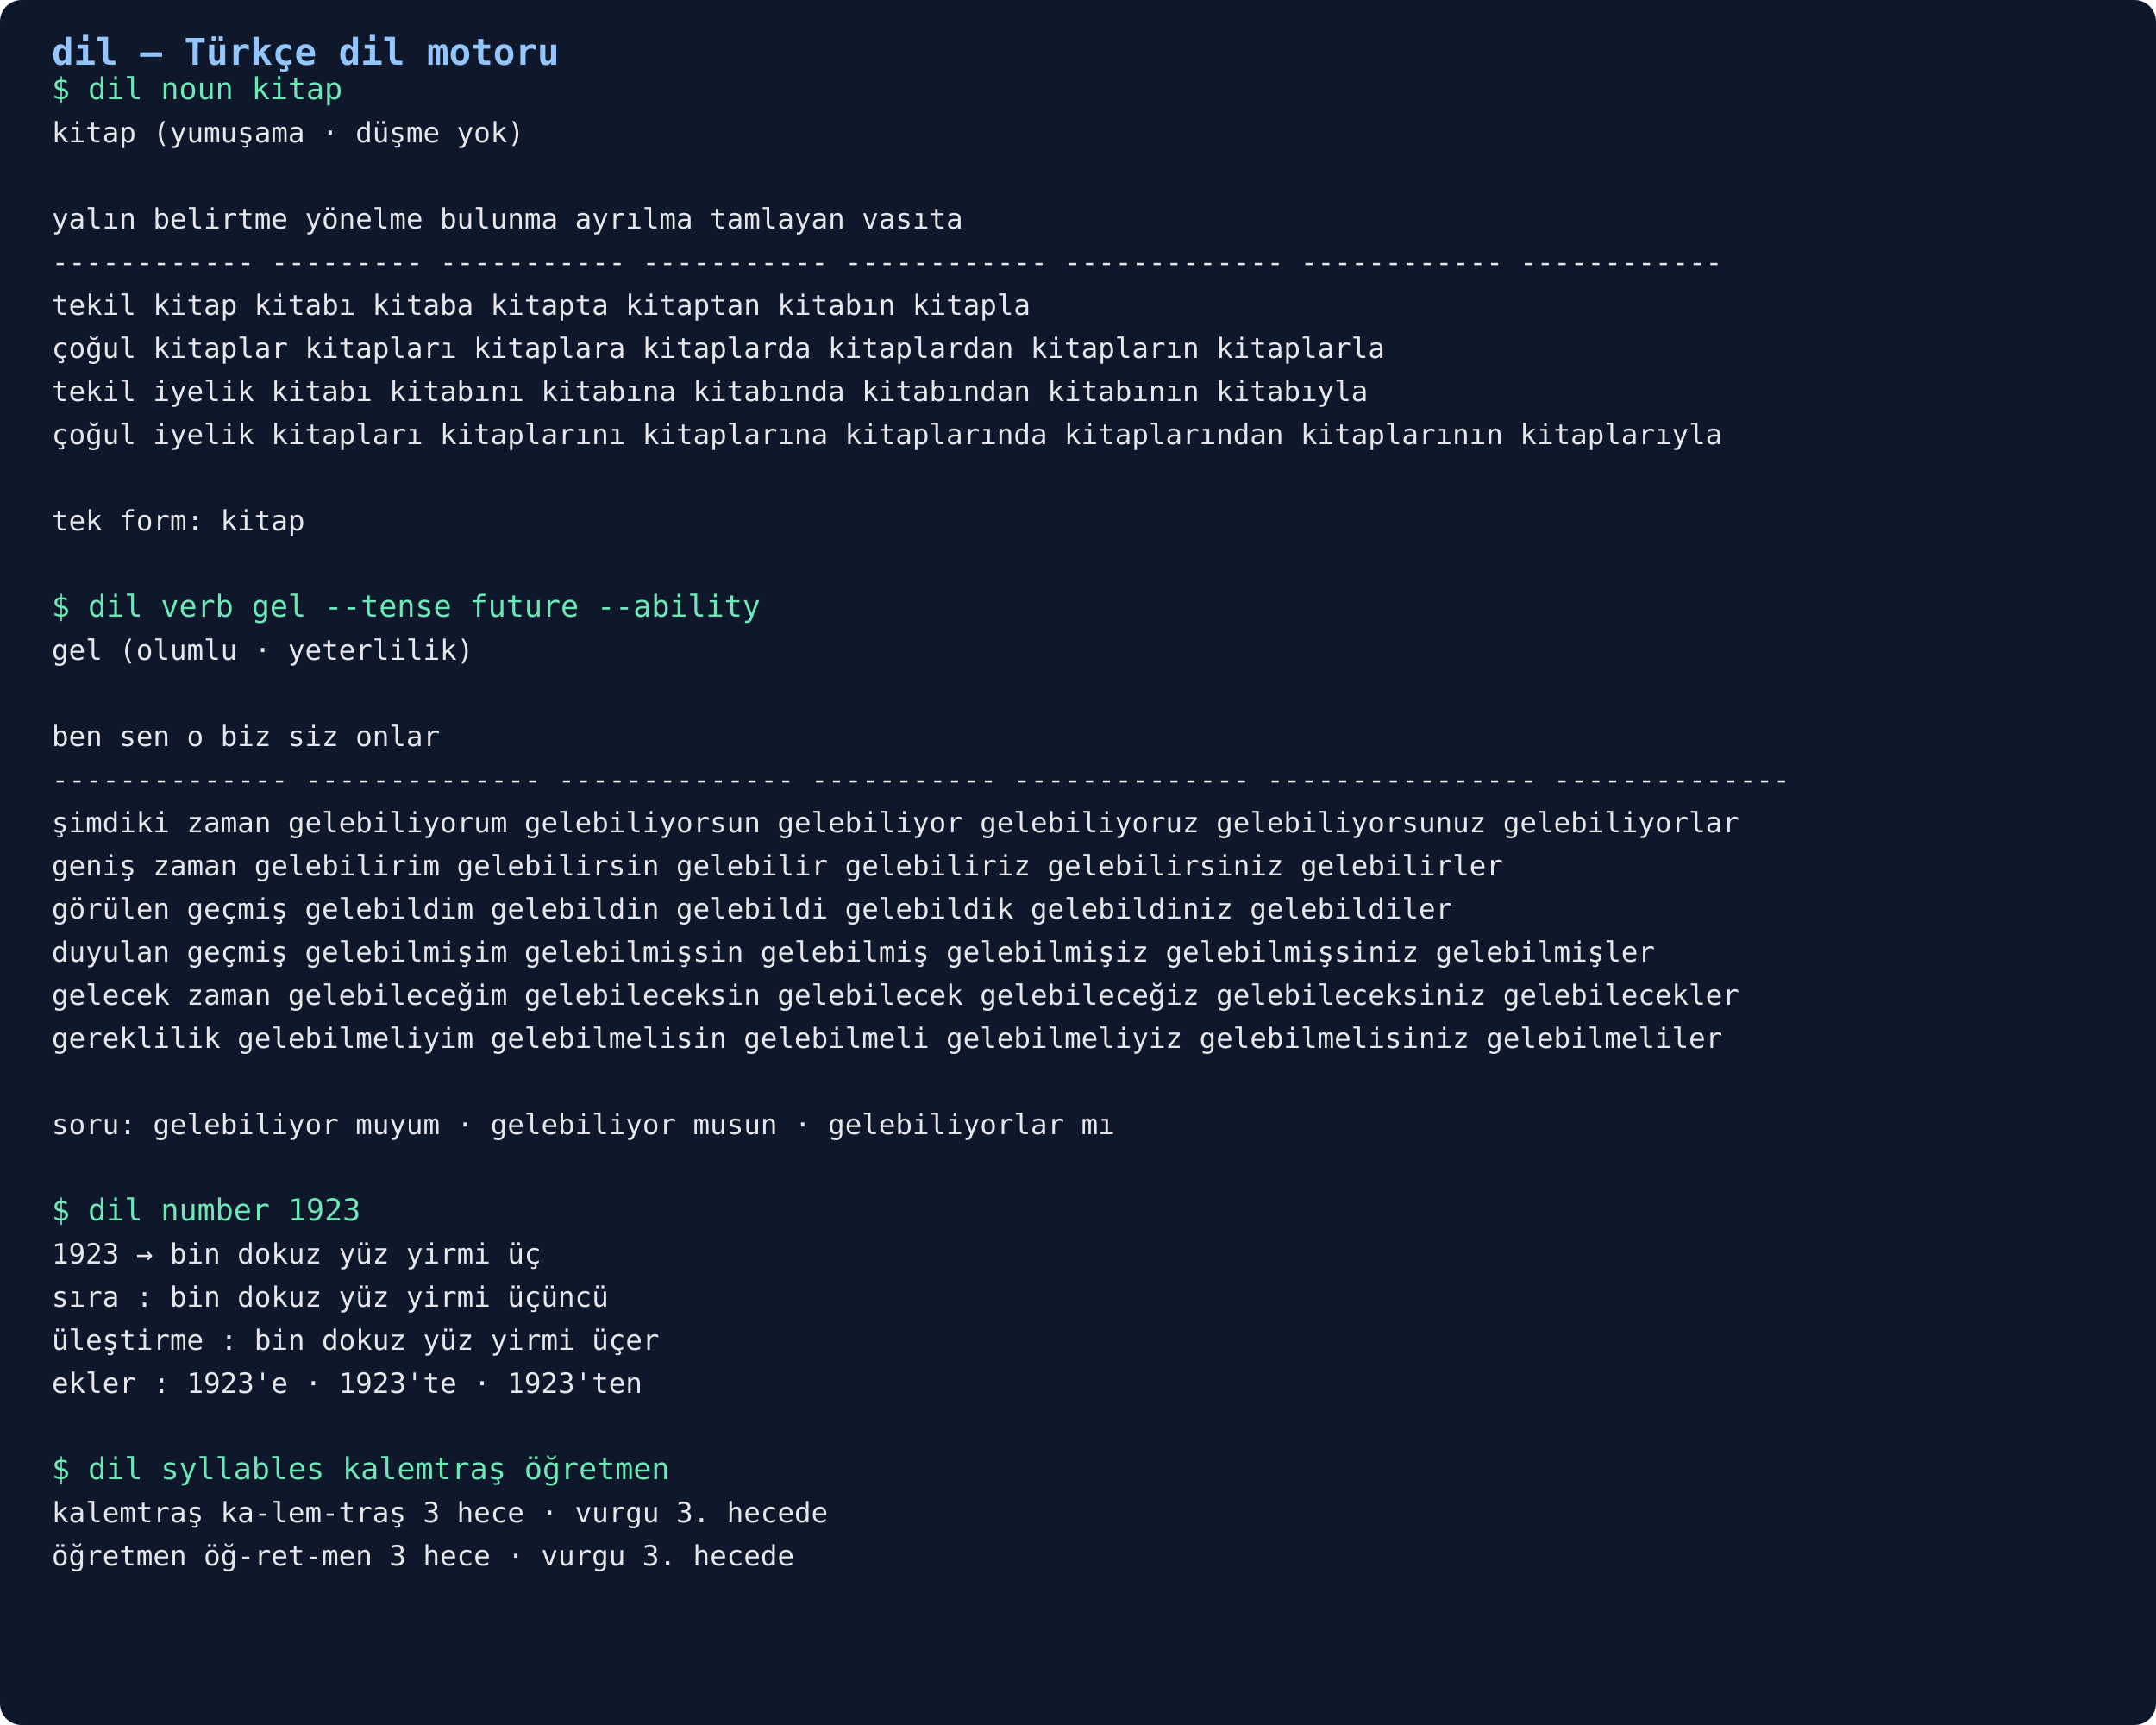
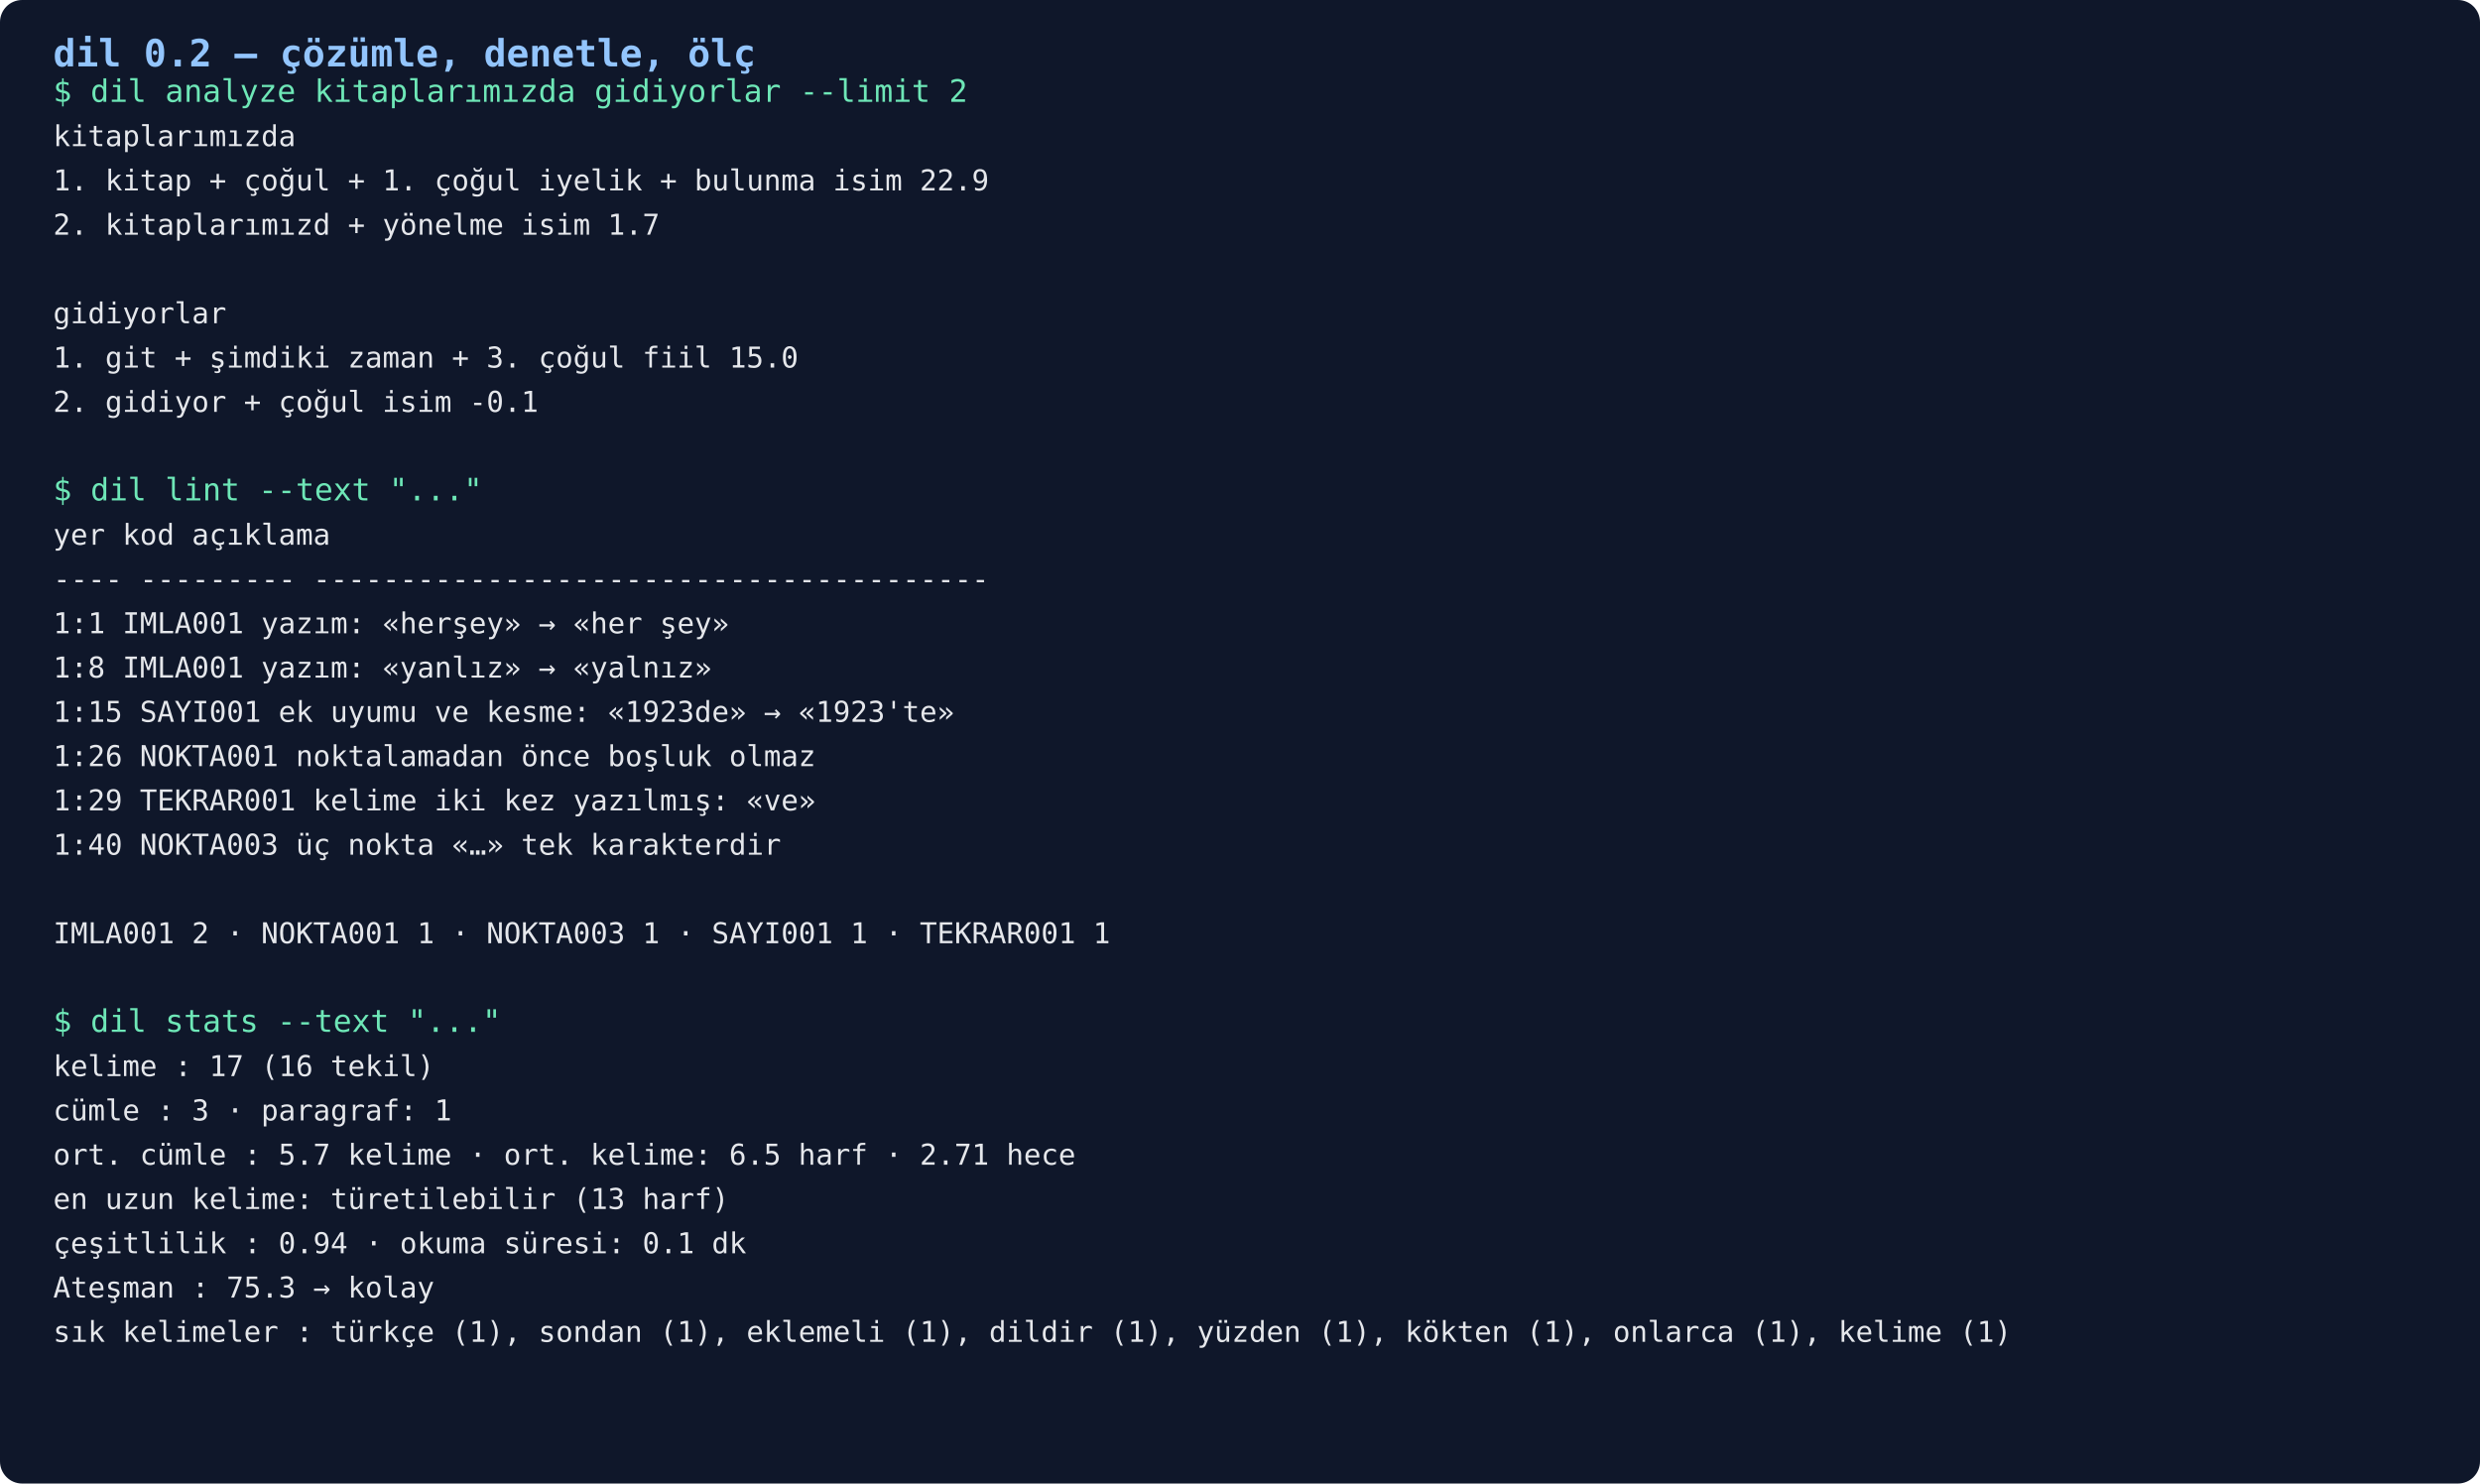
- <svg xmlns="http://www.w3.org/2000/svg" width="1000" height="800" viewBox="0 0 1000 800">
+ <svg xmlns="http://www.w3.org/2000/svg" width="1120" height="670" viewBox="0 0 1120 670">
  <rect width="100%" height="100%" rx="10" fill="#0f172a" />
-   <text x="24" y="30" fill="#93c5fd" font-size="17" font-family="monospace" font-weight="bold">dil — Türkçe dil motoru</text>
-   <text x="24" y="46" fill="#6ee7b7" font-size="14" font-family="monospace">$ dil noun kitap</text>
-   <text x="24" y="66" fill="#e5e7eb" font-size="13" font-family="monospace">kitap  (yumuşama · düşme yok)</text>
-   <text x="24" y="86" fill="#e5e7eb" font-size="13" font-family="monospace" />
-   <text x="24" y="106" fill="#e5e7eb" font-size="13" font-family="monospace">                yalın      belirtme     yönelme      bulunma       ayrılma        tamlayan      vasıta</text>
-   <text x="24" y="126" fill="#e5e7eb" font-size="13" font-family="monospace">  ------------  ---------  -----------  -----------  ------------  -------------  ------------  ------------</text>
-   <text x="24" y="146" fill="#e5e7eb" font-size="13" font-family="monospace">  tekil         kitap      kitabı       kitaba       kitapta       kitaptan       kitabın       kitapla</text>
-   <text x="24" y="166" fill="#e5e7eb" font-size="13" font-family="monospace">  çoğul         kitaplar   kitapları    kitaplara    kitaplarda    kitaplardan    kitapların    kitaplarla</text>
-   <text x="24" y="186" fill="#e5e7eb" font-size="13" font-family="monospace">  tekil iyelik  kitabı     kitabını     kitabına     kitabında     kitabından     kitabının     kitabıyla</text>
-   <text x="24" y="206" fill="#e5e7eb" font-size="13" font-family="monospace">  çoğul iyelik  kitapları  kitaplarını  kitaplarına  kitaplarında  kitaplarından  kitaplarının  kitaplarıyla</text>
-   <text x="24" y="226" fill="#e5e7eb" font-size="13" font-family="monospace" />
-   <text x="24" y="246" fill="#e5e7eb" font-size="13" font-family="monospace">  tek form: kitap</text>
-   <text x="24" y="286" fill="#6ee7b7" font-size="14" font-family="monospace">$ dil verb gel --tense future --ability</text>
-   <text x="24" y="306" fill="#e5e7eb" font-size="13" font-family="monospace">gel  (olumlu · yeterlilik)</text>
-   <text x="24" y="326" fill="#e5e7eb" font-size="13" font-family="monospace" />
-   <text x="24" y="346" fill="#e5e7eb" font-size="13" font-family="monospace">                  ben             sen             o            biz             siz               onlar</text>
-   <text x="24" y="366" fill="#e5e7eb" font-size="13" font-family="monospace">  --------------  --------------  --------------  -----------  --------------  ----------------  --------------</text>
-   <text x="24" y="386" fill="#e5e7eb" font-size="13" font-family="monospace">  şimdiki zaman   gelebiliyorum   gelebiliyorsun  gelebiliyor  gelebiliyoruz   gelebiliyorsunuz  gelebiliyorlar</text>
-   <text x="24" y="406" fill="#e5e7eb" font-size="13" font-family="monospace">  geniş zaman     gelebilirim     gelebilirsin    gelebilir    gelebiliriz     gelebilirsiniz    gelebilirler</text>
-   <text x="24" y="426" fill="#e5e7eb" font-size="13" font-family="monospace">  görülen geçmiş  gelebildim      gelebildin      gelebildi    gelebildik      gelebildiniz      gelebildiler</text>
-   <text x="24" y="446" fill="#e5e7eb" font-size="13" font-family="monospace">  duyulan geçmiş  gelebilmişim    gelebilmişsin   gelebilmiş   gelebilmişiz    gelebilmişsiniz   gelebilmişler</text>
-   <text x="24" y="466" fill="#e5e7eb" font-size="13" font-family="monospace">  gelecek zaman   gelebileceğim   gelebileceksin  gelebilecek  gelebileceğiz   gelebileceksiniz  gelebilecekler</text>
-   <text x="24" y="486" fill="#e5e7eb" font-size="13" font-family="monospace">  gereklilik      gelebilmeliyim  gelebilmelisin  gelebilmeli  gelebilmeliyiz  gelebilmelisiniz  gelebilmeliler</text>
-   <text x="24" y="506" fill="#e5e7eb" font-size="13" font-family="monospace" />
-   <text x="24" y="526" fill="#e5e7eb" font-size="13" font-family="monospace">  soru: gelebiliyor muyum · gelebiliyor musun · gelebiliyorlar mı</text>
-   <text x="24" y="566" fill="#6ee7b7" font-size="14" font-family="monospace">$ dil number 1923</text>
-   <text x="24" y="586" fill="#e5e7eb" font-size="13" font-family="monospace">1923 → bin dokuz yüz yirmi üç</text>
-   <text x="24" y="606" fill="#e5e7eb" font-size="13" font-family="monospace">  sıra      : bin dokuz yüz yirmi üçüncü</text>
-   <text x="24" y="626" fill="#e5e7eb" font-size="13" font-family="monospace">  üleştirme : bin dokuz yüz yirmi üçer</text>
-   <text x="24" y="646" fill="#e5e7eb" font-size="13" font-family="monospace">  ekler     : 1923'e · 1923'te · 1923'ten</text>
-   <text x="24" y="686" fill="#6ee7b7" font-size="14" font-family="monospace">$ dil syllables kalemtraş öğretmen</text>
-   <text x="24" y="706" fill="#e5e7eb" font-size="13" font-family="monospace">       kalemtraş  ka-lem-traş             3 hece · vurgu 3. hecede</text>
-   <text x="24" y="726" fill="#e5e7eb" font-size="13" font-family="monospace">        öğretmen  öğ-ret-men              3 hece · vurgu 3. hecede</text>
+   <text x="24" y="30" fill="#93c5fd" font-size="17" font-family="monospace" font-weight="bold">dil 0.2 — çözümle, denetle, ölç</text>
+   <text x="24" y="46" fill="#6ee7b7" font-size="14" font-family="monospace">$ dil analyze kitaplarımızda gidiyorlar --limit 2</text>
+   <text x="24" y="66" fill="#e5e7eb" font-size="13" font-family="monospace">  kitaplarımızda</text>
+   <text x="24" y="86" fill="#e5e7eb" font-size="13" font-family="monospace">    1. kitap + çoğul + 1. çoğul iyelik + bulunma            isim   22.9</text>
+   <text x="24" y="106" fill="#e5e7eb" font-size="13" font-family="monospace">    2. kitaplarımızd + yönelme                              isim    1.7</text>
+   <text x="24" y="126" fill="#e5e7eb" font-size="13" font-family="monospace" />
+   <text x="24" y="146" fill="#e5e7eb" font-size="13" font-family="monospace">  gidiyorlar</text>
+   <text x="24" y="166" fill="#e5e7eb" font-size="13" font-family="monospace">    1. git + şimdiki zaman + 3. çoğul                       fiil   15.0</text>
+   <text x="24" y="186" fill="#e5e7eb" font-size="13" font-family="monospace">    2. gidiyor + çoğul                                      isim   -0.1</text>
+   <text x="24" y="226" fill="#6ee7b7" font-size="14" font-family="monospace">$ dil lint --text "..."</text>
+   <text x="24" y="246" fill="#e5e7eb" font-size="13" font-family="monospace">  yer   kod        açıklama</text>
+   <text x="24" y="266" fill="#e5e7eb" font-size="13" font-family="monospace">  ----  ---------  ---------------------------------------</text>
+   <text x="24" y="286" fill="#e5e7eb" font-size="13" font-family="monospace">  1:1   IMLA001    yazım: «herşey» → «her şey»</text>
+   <text x="24" y="306" fill="#e5e7eb" font-size="13" font-family="monospace">  1:8   IMLA001    yazım: «yanlız» → «yalnız»</text>
+   <text x="24" y="326" fill="#e5e7eb" font-size="13" font-family="monospace">  1:15  SAYI001    ek uyumu ve kesme: «1923de» → «1923'te»</text>
+   <text x="24" y="346" fill="#e5e7eb" font-size="13" font-family="monospace">  1:26  NOKTA001   noktalamadan önce boşluk olmaz</text>
+   <text x="24" y="366" fill="#e5e7eb" font-size="13" font-family="monospace">  1:29  TEKRAR001  kelime iki kez yazılmış: «ve»</text>
+   <text x="24" y="386" fill="#e5e7eb" font-size="13" font-family="monospace">  1:40  NOKTA003   üç nokta «…» tek karakterdir</text>
+   <text x="24" y="406" fill="#e5e7eb" font-size="13" font-family="monospace" />
+   <text x="24" y="426" fill="#e5e7eb" font-size="13" font-family="monospace">  IMLA001 2 · NOKTA001 1 · NOKTA003 1 · SAYI001 1 · TEKRAR001 1</text>
+   <text x="24" y="466" fill="#6ee7b7" font-size="14" font-family="monospace">$ dil stats --text "..."</text>
+   <text x="24" y="486" fill="#e5e7eb" font-size="13" font-family="monospace">  kelime        : 17 (16 tekil)</text>
+   <text x="24" y="506" fill="#e5e7eb" font-size="13" font-family="monospace">  cümle         : 3 · paragraf: 1</text>
+   <text x="24" y="526" fill="#e5e7eb" font-size="13" font-family="monospace">  ort. cümle    : 5.7 kelime · ort. kelime: 6.5 harf · 2.71 hece</text>
+   <text x="24" y="546" fill="#e5e7eb" font-size="13" font-family="monospace">  en uzun kelime: türetilebilir (13 harf)</text>
+   <text x="24" y="566" fill="#e5e7eb" font-size="13" font-family="monospace">  çeşitlilik    : 0.94 · okuma süresi: 0.1 dk</text>
+   <text x="24" y="586" fill="#e5e7eb" font-size="13" font-family="monospace">  Ateşman       : 75.3 → kolay</text>
+   <text x="24" y="606" fill="#e5e7eb" font-size="13" font-family="monospace">  sık kelimeler : türkçe (1), sondan (1), eklemeli (1), dildir (1), yüzden (1), kökten (1), onlarca (1), kelime (1)</text>
</svg>
